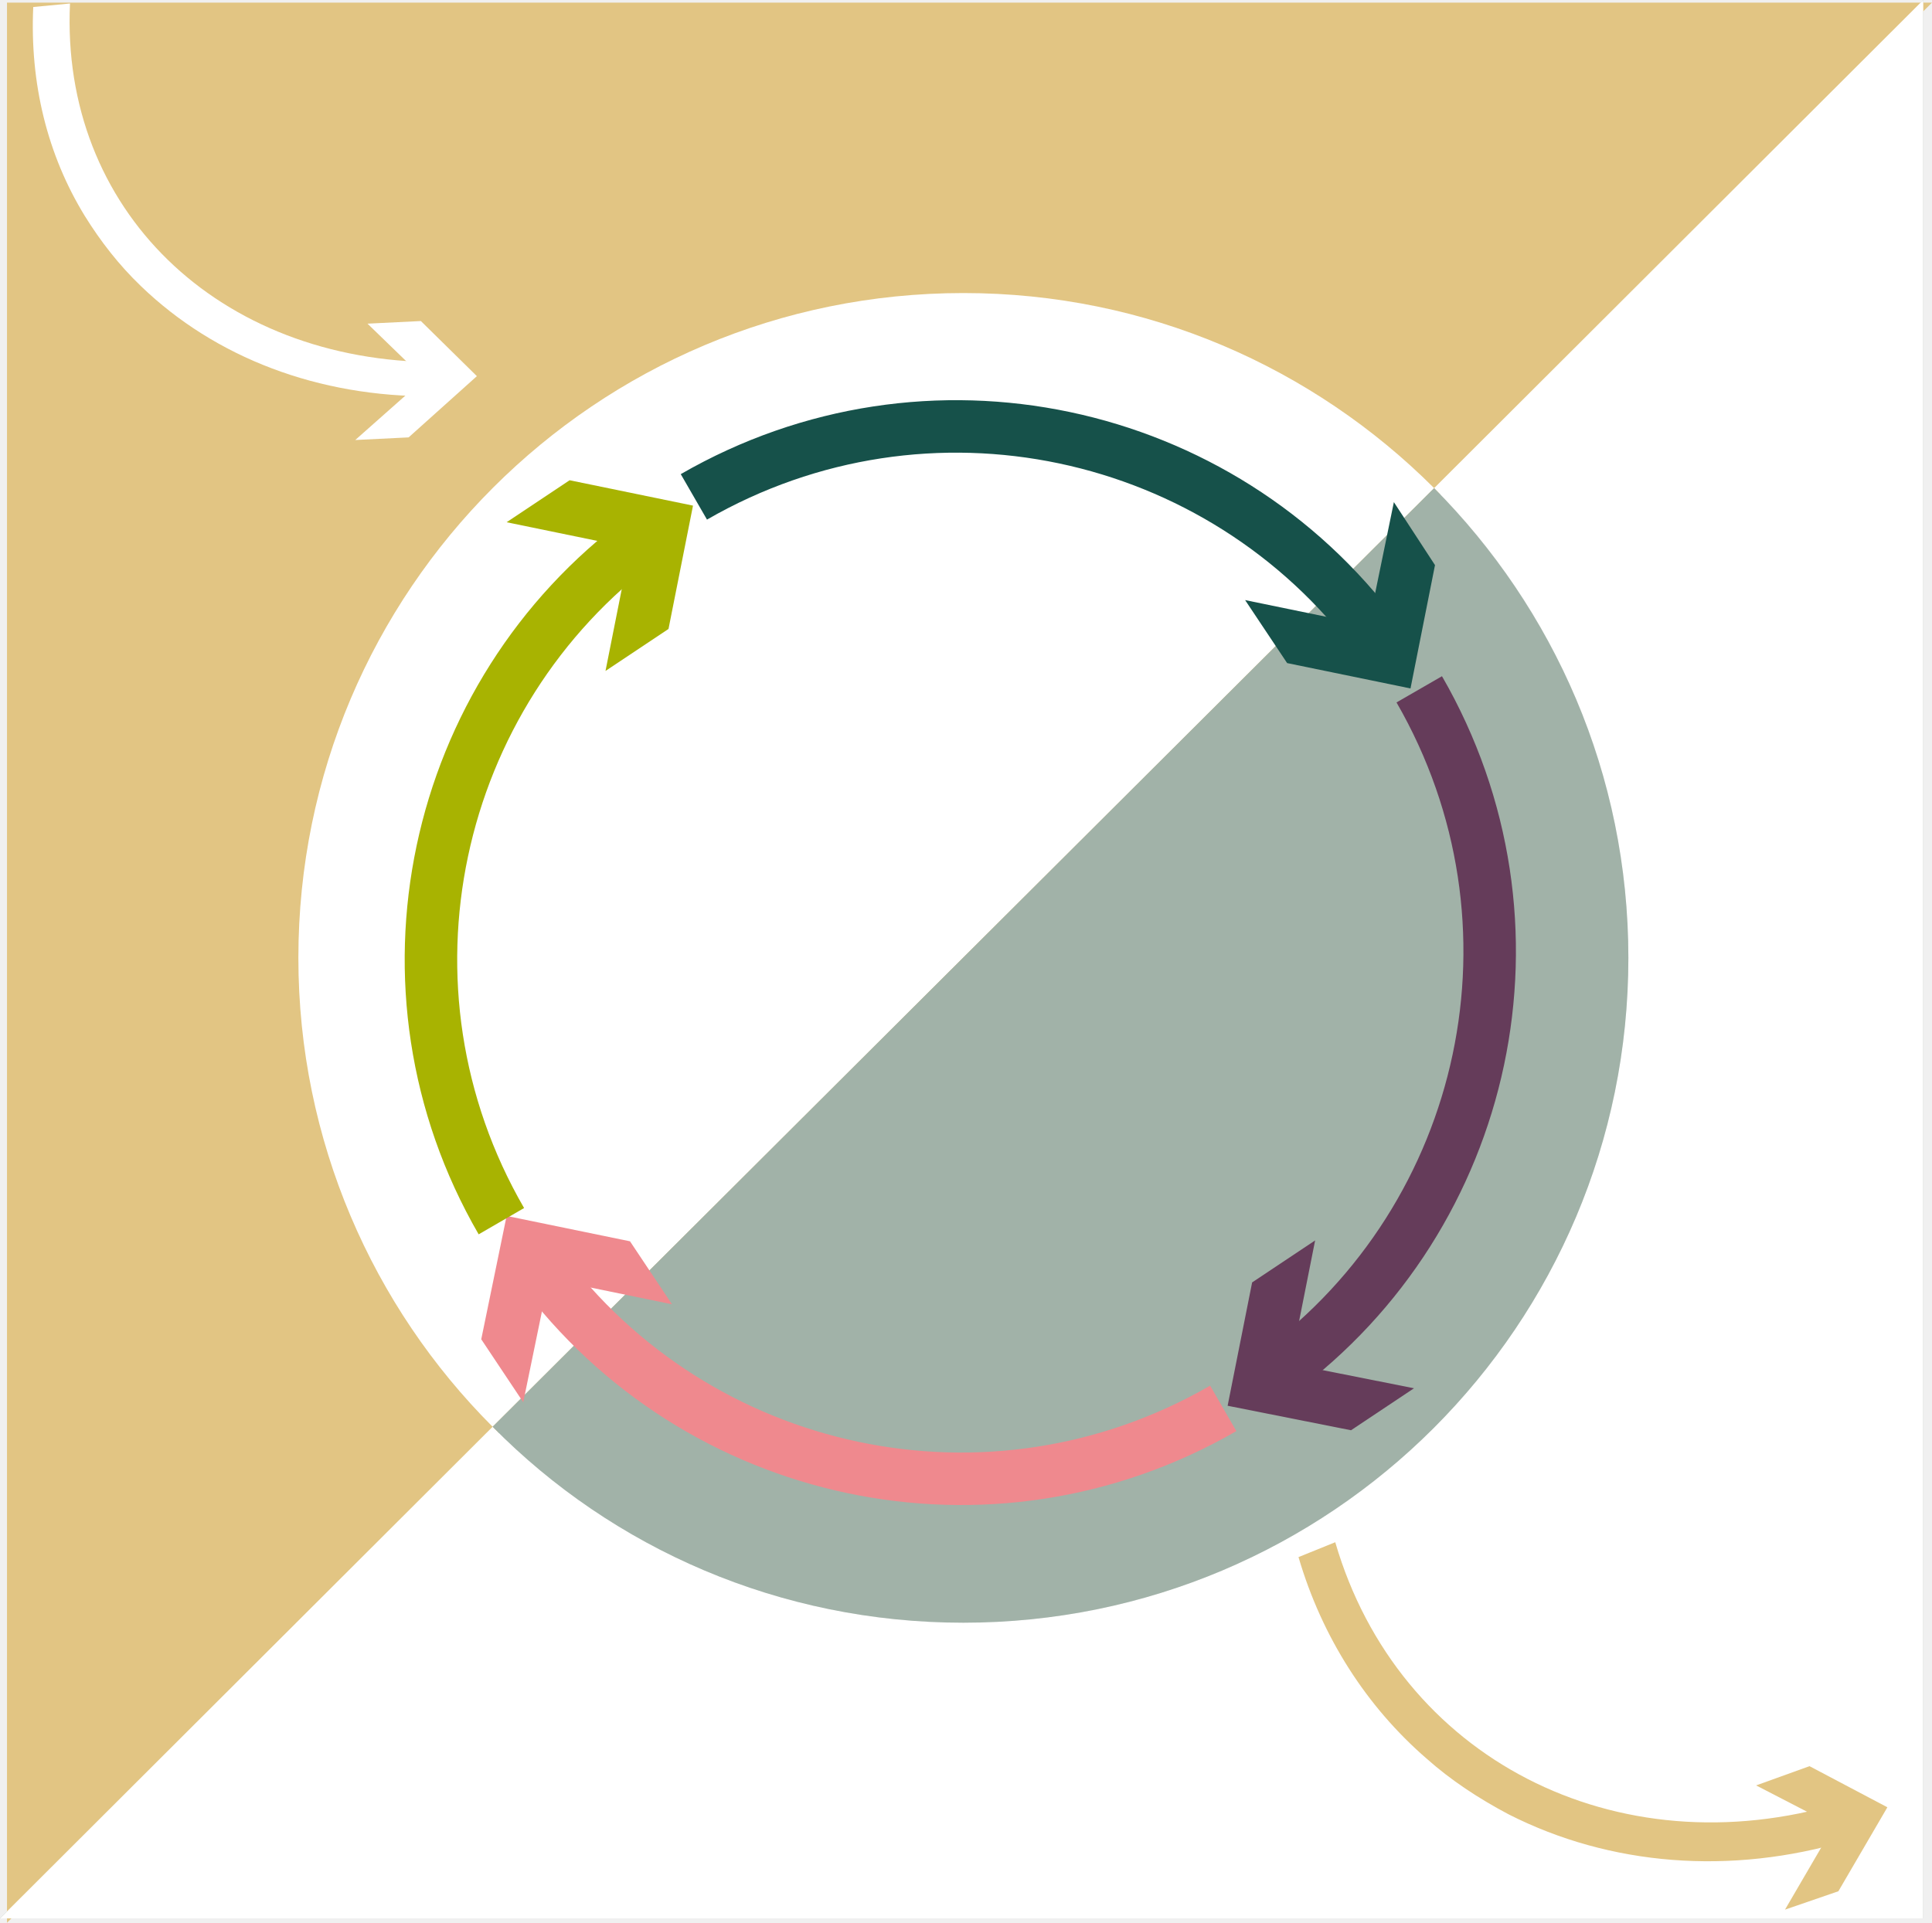
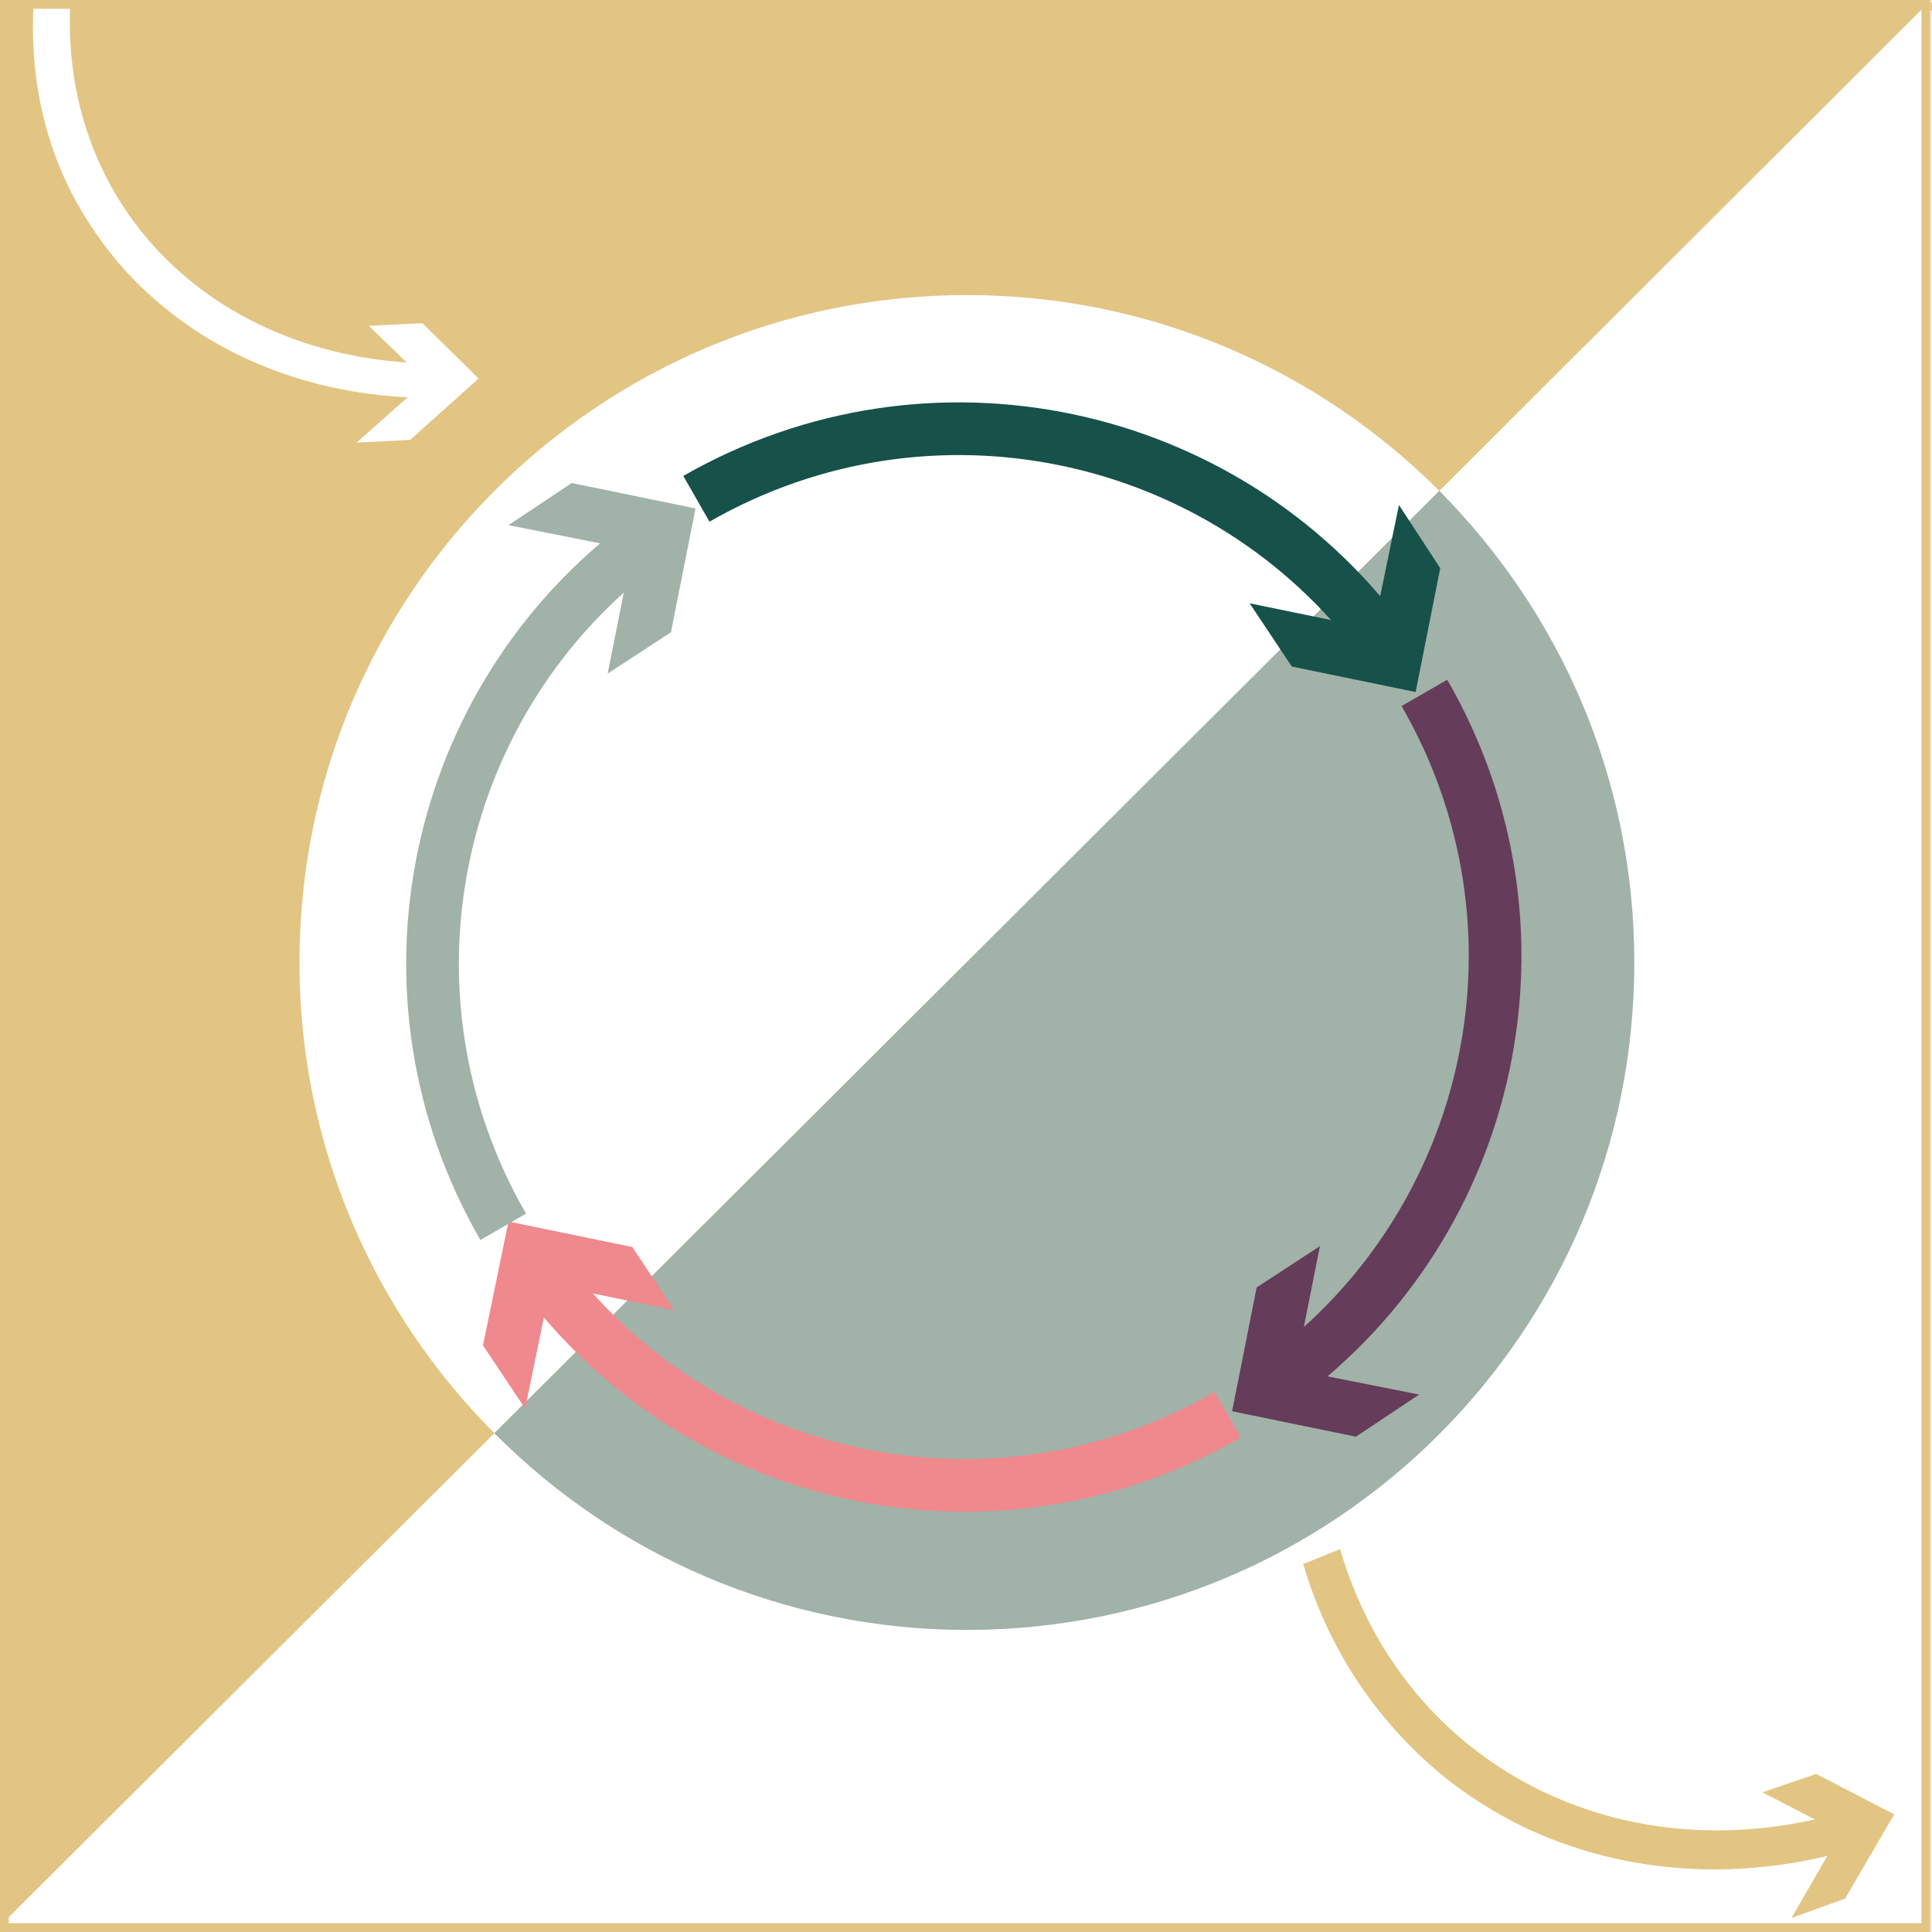
- <svg xmlns="http://www.w3.org/2000/svg" version="1.1" x="0px" y="0px" viewBox="0 0 220.8 219.8" style="enable-background:new 0 0 220.8 219.8;" xml:space="preserve">
+ <svg xmlns="http://www.w3.org/2000/svg" version="1.1" x="0px" y="0px" viewBox="0 0 220 220" style="enable-background:new 0 0 220 220;" xml:space="preserve">
  <style type="text/css">
	.st0{fill:#F9EFED;}
	.st1{fill:#0C2E2B;stroke:#A8B301;stroke-width:3;stroke-miterlimit:10;}
	.st2{fill:none;stroke:#0C2E2B;stroke-width:3;stroke-miterlimit:10;}
	.st3{fill:#0C2E2B;}
	.st4{fill:#A8B301;}
	.st5{fill:#AD79A4;}
	.st6{fill:#E2C583;stroke:#E2C583;stroke-width:0.5;stroke-linejoin:round;stroke-miterlimit:10;}
	.st7{fill:#A1B2A8;}
	.st8{fill:#B1B277;}
	.st9{fill:#B28C7B;}
	.st10{fill:#EAB6AD;}
	.st11{fill:none;stroke:#FFFFFF;stroke-width:3;stroke-miterlimit:10;}
	.st12{fill:none;stroke:#FF4C4E;stroke-miterlimit:10;}
	.st13{fill:none;stroke:#A1B2A8;stroke-miterlimit:10;}
	.st14{fill:#FFFFFF;}
	.st15{fill:#FFEBBA;}
	.st16{fill:#7BA178;}
	.st17{fill:#A1BC9F;}
	.st18{fill:#FF4C4E;}
	.st19{fill:#9C4276;}
	.st20{fill:#EDDAD6;}
	.st21{fill:#EAB0A7;}
	.st22{fill:#653C5A;}
	.st23{fill:#F2DFEE;}
	.st24{fill:#FFFFFF;stroke:#E2C583;stroke-width:0.5;stroke-linecap:round;stroke-linejoin:round;stroke-miterlimit:10;}
	.st25{fill:none;stroke:#653C5A;stroke-width:2;stroke-miterlimit:10;}
	.st26{fill:none;stroke:#FF4C4E;stroke-width:2;stroke-miterlimit:10;}
	.st27{fill:#E2C583;}
	.st28{fill:none;stroke:#A8B301;stroke-width:2;stroke-miterlimit:10;}
	.st29{fill:none;stroke:#042311;stroke-width:2;stroke-miterlimit:10;}
	.st30{fill:#042311;}
	.st31{fill:#FFF6F5;}
	.st32{fill:#A1B2A8;stroke:#FFFFFF;stroke-miterlimit:10;}
	.st33{fill:#5B270D;}
	.st34{fill:none;stroke:#AD79A4;stroke-miterlimit:10;}
	.st35{fill:#FCFCFC;}
	.st36{fill:#3D281F;}
	.st37{fill:#34183A;}
	.st38{fill:#C19ABD;}
	.st39{fill:none;stroke:#FF4C4E;stroke-width:3;stroke-miterlimit:10;}
	.st40{fill:#E27479;}
	.st41{fill:#16514A;}
	.st42{fill:none;stroke:#653C5A;stroke-width:6;stroke-miterlimit:10;}
	.st43{fill:none;stroke:#EF898E;stroke-width:6;stroke-miterlimit:10;}
	.st44{fill:#EF898E;}
- 	.st45{fill:none;stroke:#A8B301;stroke-width:6;stroke-miterlimit:10;}
+ 	.st45{fill:none;stroke:#A1B2A8;stroke-width:6;stroke-miterlimit:10;}
	.st46{fill:none;stroke:#16514A;stroke-width:6;stroke-miterlimit:10;}
	.st47{fill:none;stroke:#5B270D;stroke-miterlimit:10;}
	.st48{fill:#5B270D;stroke:#B28C7B;stroke-miterlimit:10;}
	.st49{fill:none;stroke:#AD79A4;stroke-linecap:round;stroke-miterlimit:10;}
	.st50{fill:#FCFCFC;stroke:#3D281F;stroke-miterlimit:10;}
	.st51{fill:#AD79A4;stroke:#34183A;stroke-miterlimit:10;}
	.st52{fill:none;stroke:#C19ABD;stroke-linecap:round;stroke-miterlimit:10;}
	.st53{fill:none;stroke:#F9EFED;stroke-width:3;stroke-miterlimit:10;}
	.st54{fill:none;stroke:#E2E2E2;stroke-width:3;stroke-miterlimit:10;}
	.st55{fill:none;stroke:#0C2E2B;stroke-miterlimit:10;}
	.st56{fill:none;stroke:#0C2E2B;stroke-width:2;stroke-miterlimit:10;}
	.st57{fill:#EAB6AD;stroke:#0C2E2B;stroke-miterlimit:10;}
	.st58{fill:#AD79A4;stroke:#0C2E2B;stroke-miterlimit:10;}
	.st59{fill:#E2C583;stroke:#0C2E2B;stroke-width:0.5;stroke-linejoin:round;stroke-miterlimit:10;}
	.st60{fill:#B1B277;stroke:#0C2E2B;stroke-miterlimit:10;}
	.st61{fill:#A1B2A8;stroke:#0C2E2B;stroke-miterlimit:10;}
	.st62{fill:#FFF6E1;}
</style>
  <g id="graphic_resume">
</g>
  <g id="pallet">
    <g id="Skills">
      <g>
        <g>
-           <path class="st7" d="M2.3,218.4l216.6-216v215.8H1.8 M0,219.3h219.8V0L0,219.3L0,219.3z" />
-           <polygon class="st27" points="220.8,0.3 0.8,0.3 0.8,219.8     " />
+           <path class="st7" d="M2.3,218.5l216.6-216v215.8H1.8 M0,219.3h219.8V0.1L0,219.3L0,219.3z" />
+           <polygon class="st27" points="220.8,0.3 0.8,0.3 0.8,219.9     " />
        </g>
        <g>
-           <path class="st14" d="M163.9,55.8c13.7,13.7,22.2,32.7,22.2,53.7c0,42-34,76-76,76c-21,0-40.1-8.5-53.8-22.4L0,219.3h219.8V0      L163.9,55.8z" />
-           <path class="st14" d="M110.1,33.5c-42,0-76,34-76,76c0,20.9,8.5,39.9,22.2,53.6L163.9,55.8C150.1,42,131.1,33.5,110.1,33.5z" />
-           <path class="st7" d="M110.1,185.5c42,0,76-34,76-76c0-21-8.5-39.9-22.2-53.7L56.3,163.1C70,177,89.1,185.5,110.1,185.5z" />
+           <path class="st14" d="M163.9,55.9c13.7,13.7,22.2,32.7,22.2,53.7c0,42-34,76-76,76c-21,0-40.1-8.5-53.8-22.4L0,219.3h219.8V0.1      L163.9,55.9z" />
+           <path class="st14" d="M110.1,33.6c-42,0-76,34-76,76c0,20.9,8.5,39.9,22.2,53.6L163.9,55.9C150.1,42.1,131.1,33.6,110.1,33.6z" />
+           <path class="st7" d="M110.1,185.6c42,0,76-34,76-76c0-21-8.5-39.9-22.2-53.7L56.3,163.2C70,177,89.1,185.6,110.1,185.6z" />
        </g>
        <g>
          <g>
-             <path class="st42" d="M146,156.9c24.2-17.9,31.6-51.4,16.2-78.1" />
+             <path class="st42" d="M146,157c24.2-17.9,31.6-51.4,16.2-78.1" />
            <g>
-               <polygon class="st22" points="161.6,158.7 147.5,155.9 150.3,141.8 143.1,146.6 140.3,160.7 154.4,163.5       " />
+               <polygon class="st22" points="161.6,158.8 147.5,156 150.3,141.9 143.1,146.6 140.3,160.7 154.4,163.6       " />
            </g>
          </g>
        </g>
        <g>
          <g>
-             <path class="st43" d="M61.7,144.8c17.9,24.2,51.4,31.6,78.1,16.2" />
+             <path class="st43" d="M61.7,144.9c17.9,24.2,51.4,31.6,78.1,16.2" />
            <g>
-               <polygon class="st44" points="59.8,160.3 62.7,146.2 76.8,149.1 72,141.9 57.9,139 55,153.1       " />
+               <polygon class="st44" points="59.8,160.4 62.7,146.3 76.8,149.2 72,142 57.9,139.1 55,153.2       " />
            </g>
          </g>
        </g>
        <g>
-           <path class="st14" d="M9.7,24.7c1.8,2.9,3.9,5.6,6.4,8c8.5,8.2,20.3,12.7,33.4,12.6l0.6-3.9C24.9,41.4,6.9,23.9,8,0.4L3.8,0.8      C3.4,9.5,5.4,17.7,9.7,24.7z" />
+           <path class="st14" d="M9.7,24.7c1.8,2.9,3.9,5.6,6.4,8c8.5,8.2,20.3,12.7,33.4,12.6l0.6-3.9C24.9,41.5,6.9,23.9,8,0.5L3.8,0.9      C3.4,9.6,5.4,17.8,9.7,24.7z" />
          <g>
-             <polygon class="st14" points="40.6,50.3 48.5,43.3 42,37 48.1,36.7 54.5,43 46.7,50      " />
+             <polygon class="st14" points="40.6,50.4 48.5,43.4 42,37.1 48.1,36.8 54.5,43.1 46.7,50.1      " />
          </g>
        </g>
        <g>
-           <path class="st27" d="M163,201c2.8,2.5,6,4.6,9.4,6.4c11.6,5.9,25.4,7,38.8,3l-0.8-4.3c-25.7,7.7-50.6-5.1-57.8-29.8l-4.2,1.7      C151.1,187.2,156.2,195.1,163,201z" />
+           <path class="st27" d="M163,201.1c2.8,2.5,6,4.6,9.4,6.4c11.6,5.9,25.4,7,38.8,3l-0.8-4.3c-25.7,7.7-50.6-5.1-57.8-29.8l-4.2,1.7      C151.1,187.3,156.2,195.1,163,201.1z" />
          <g>
-             <polygon class="st27" points="204,218.3 209.6,208.7 200.7,204.1 206.8,201.9 215.7,206.6 210.1,216.2      " />
+             <polygon class="st27" points="204,218.4 209.6,208.7 200.7,204.1 206.8,202 215.7,206.6 210.1,216.2      " />
          </g>
        </g>
        <g>
          <g>
-             <path class="st45" d="M73.5,61.5C49.3,79.4,41.9,113,57.3,139.6" />
+             <path class="st45" d="M73.5,61.6c-24.2,17.9-31.6,51.4-16.2,78.1" />
            <g>
-               <polygon class="st4" points="57.9,59.7 72,62.6 69.2,76.7 76.4,71.9 79.2,57.8 65.1,54.9       " />
+               <polygon class="st7" points="57.9,59.8 72,62.6 69.2,76.7 76.4,72 79.2,57.9 65.1,55       " />
            </g>
          </g>
        </g>
        <g>
          <g>
-             <path class="st46" d="M157.4,72.9C139.5,48.8,106,41.4,79.3,56.8" />
+             <path class="st46" d="M157.4,73C139.5,48.9,106,41.5,79.3,56.8" />
            <g>
-               <polygon class="st41" points="159.3,57.4 156.4,71.5 142.3,68.6 147.1,75.8 161.2,78.7 164,64.6       " />
+               <polygon class="st41" points="159.3,57.5 156.4,71.6 142.3,68.7 147.1,75.9 161.2,78.8 164,64.7       " />
            </g>
          </g>
        </g>
      </g>
+       <g>
+         <path class="st27" d="M218.8,1v218H1V1H218.8 M219.8,0H0v220h219.8V0L219.8,0z" />
+       </g>
    </g>
  </g>
</svg>
